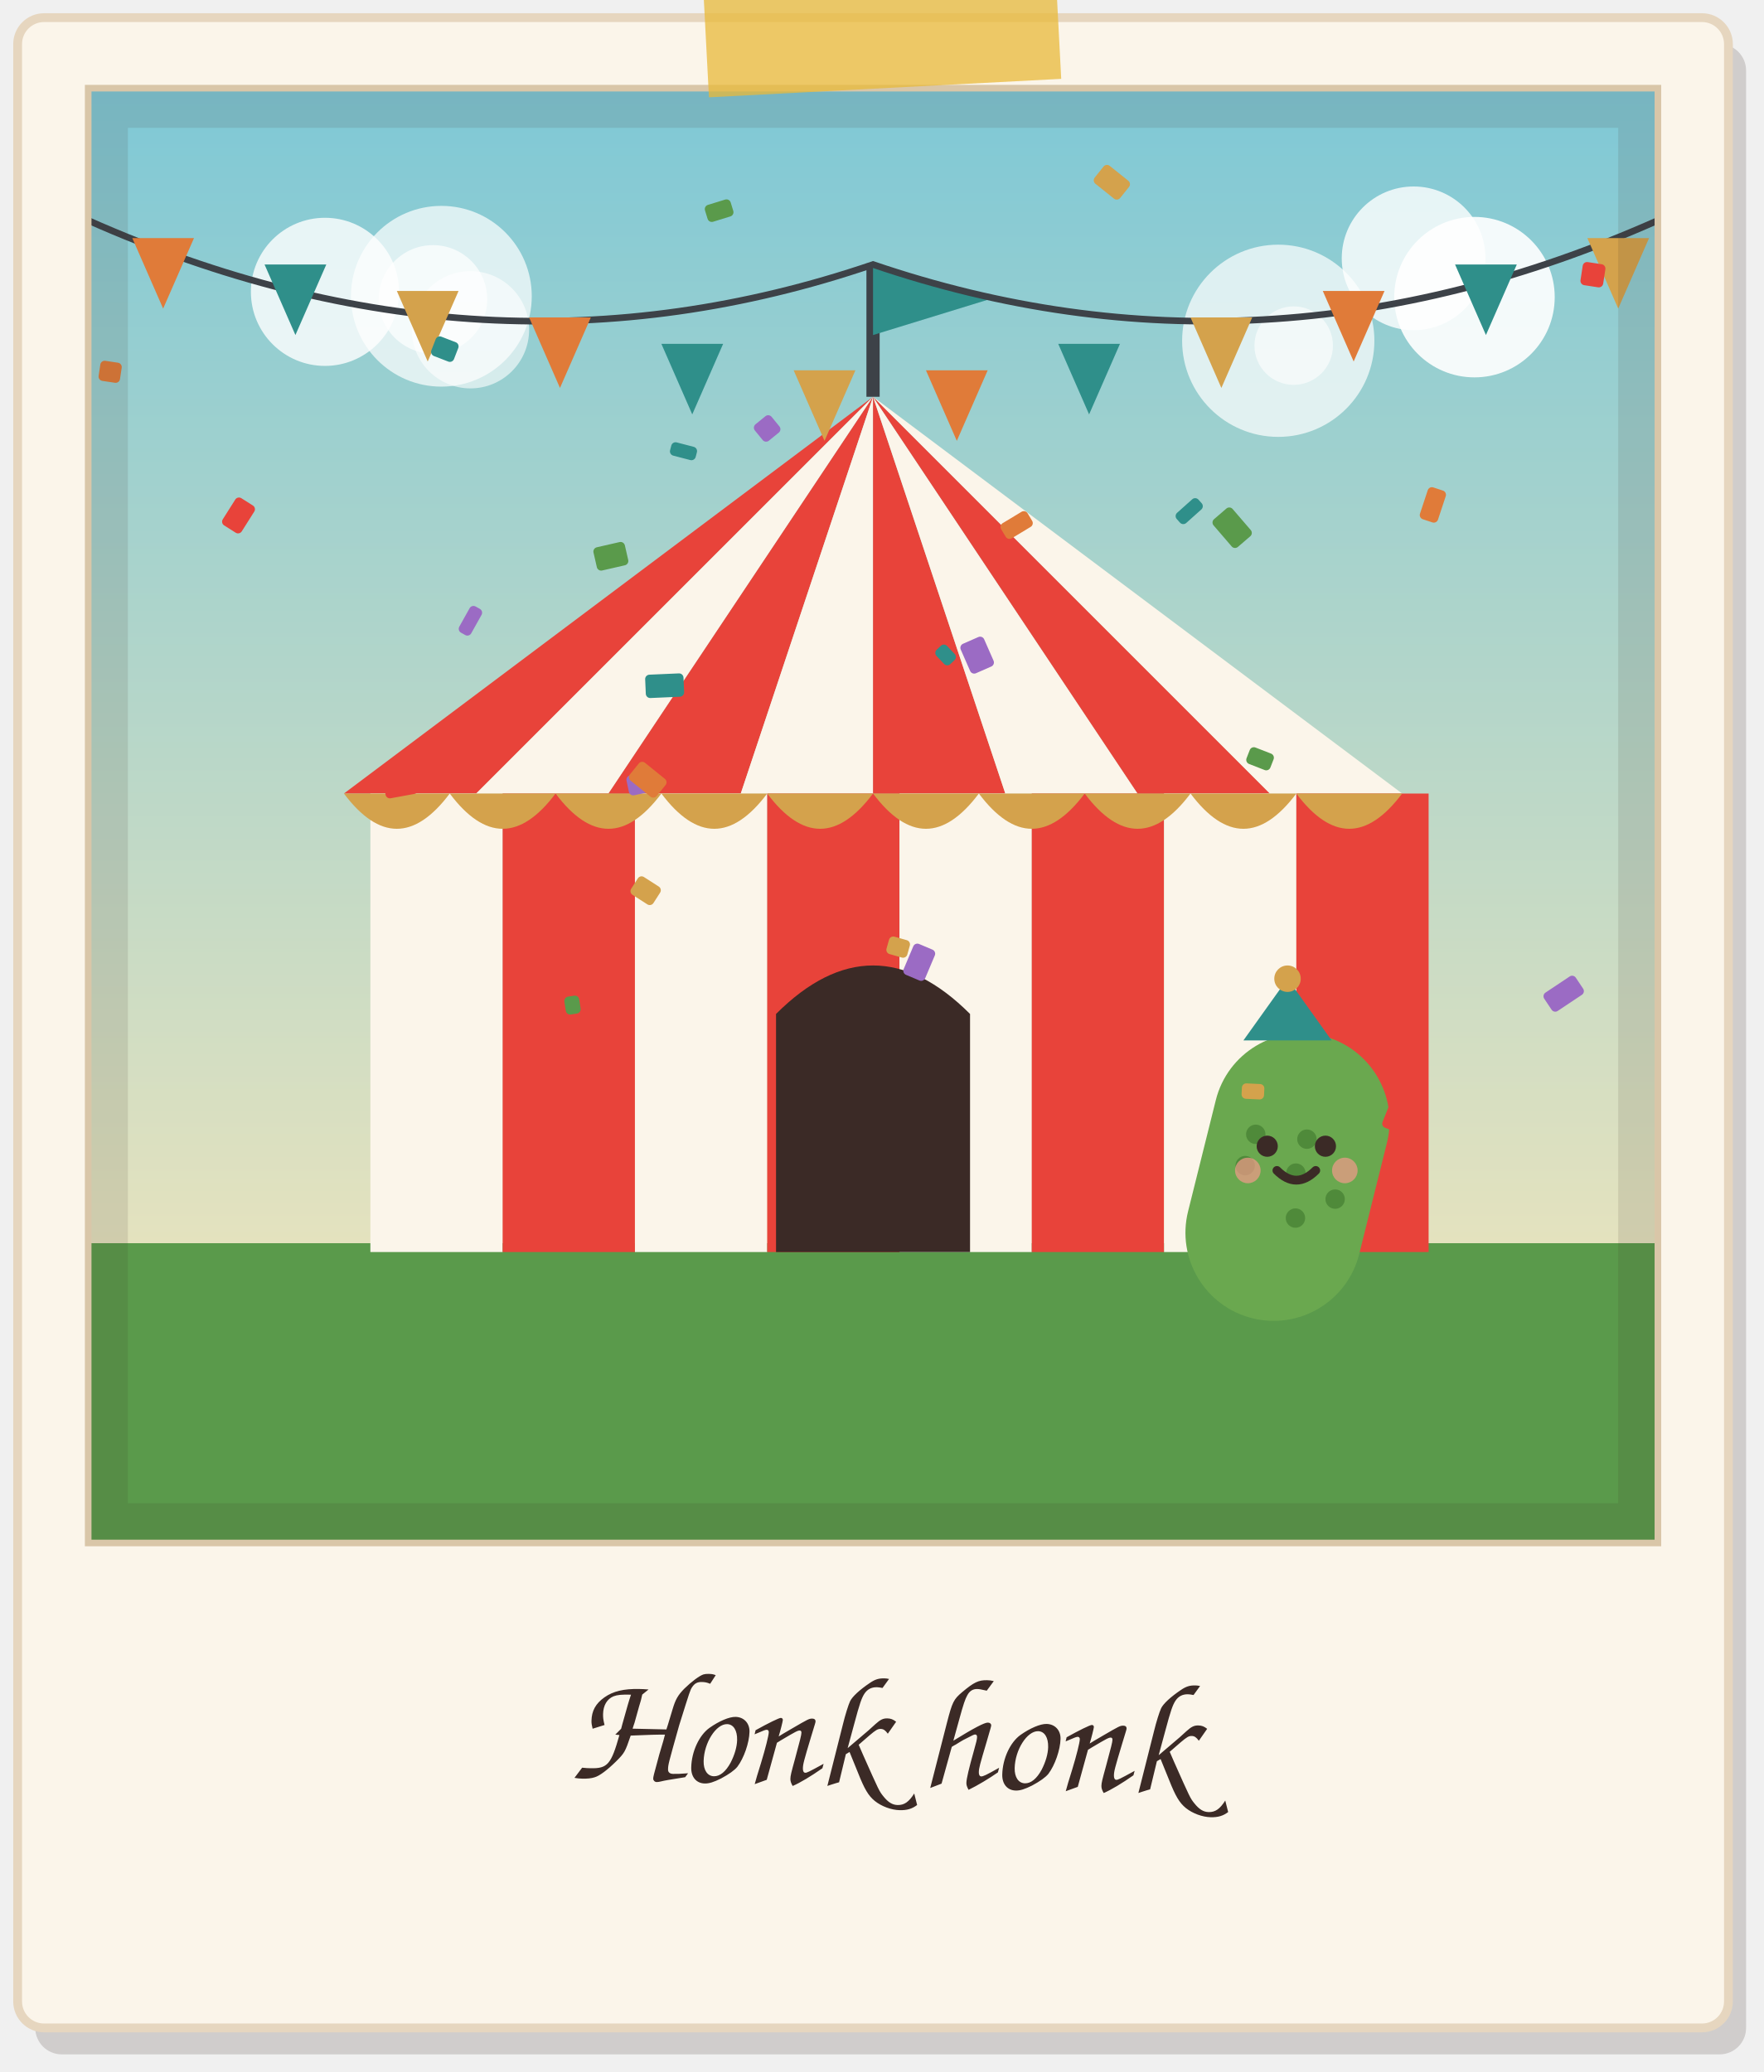
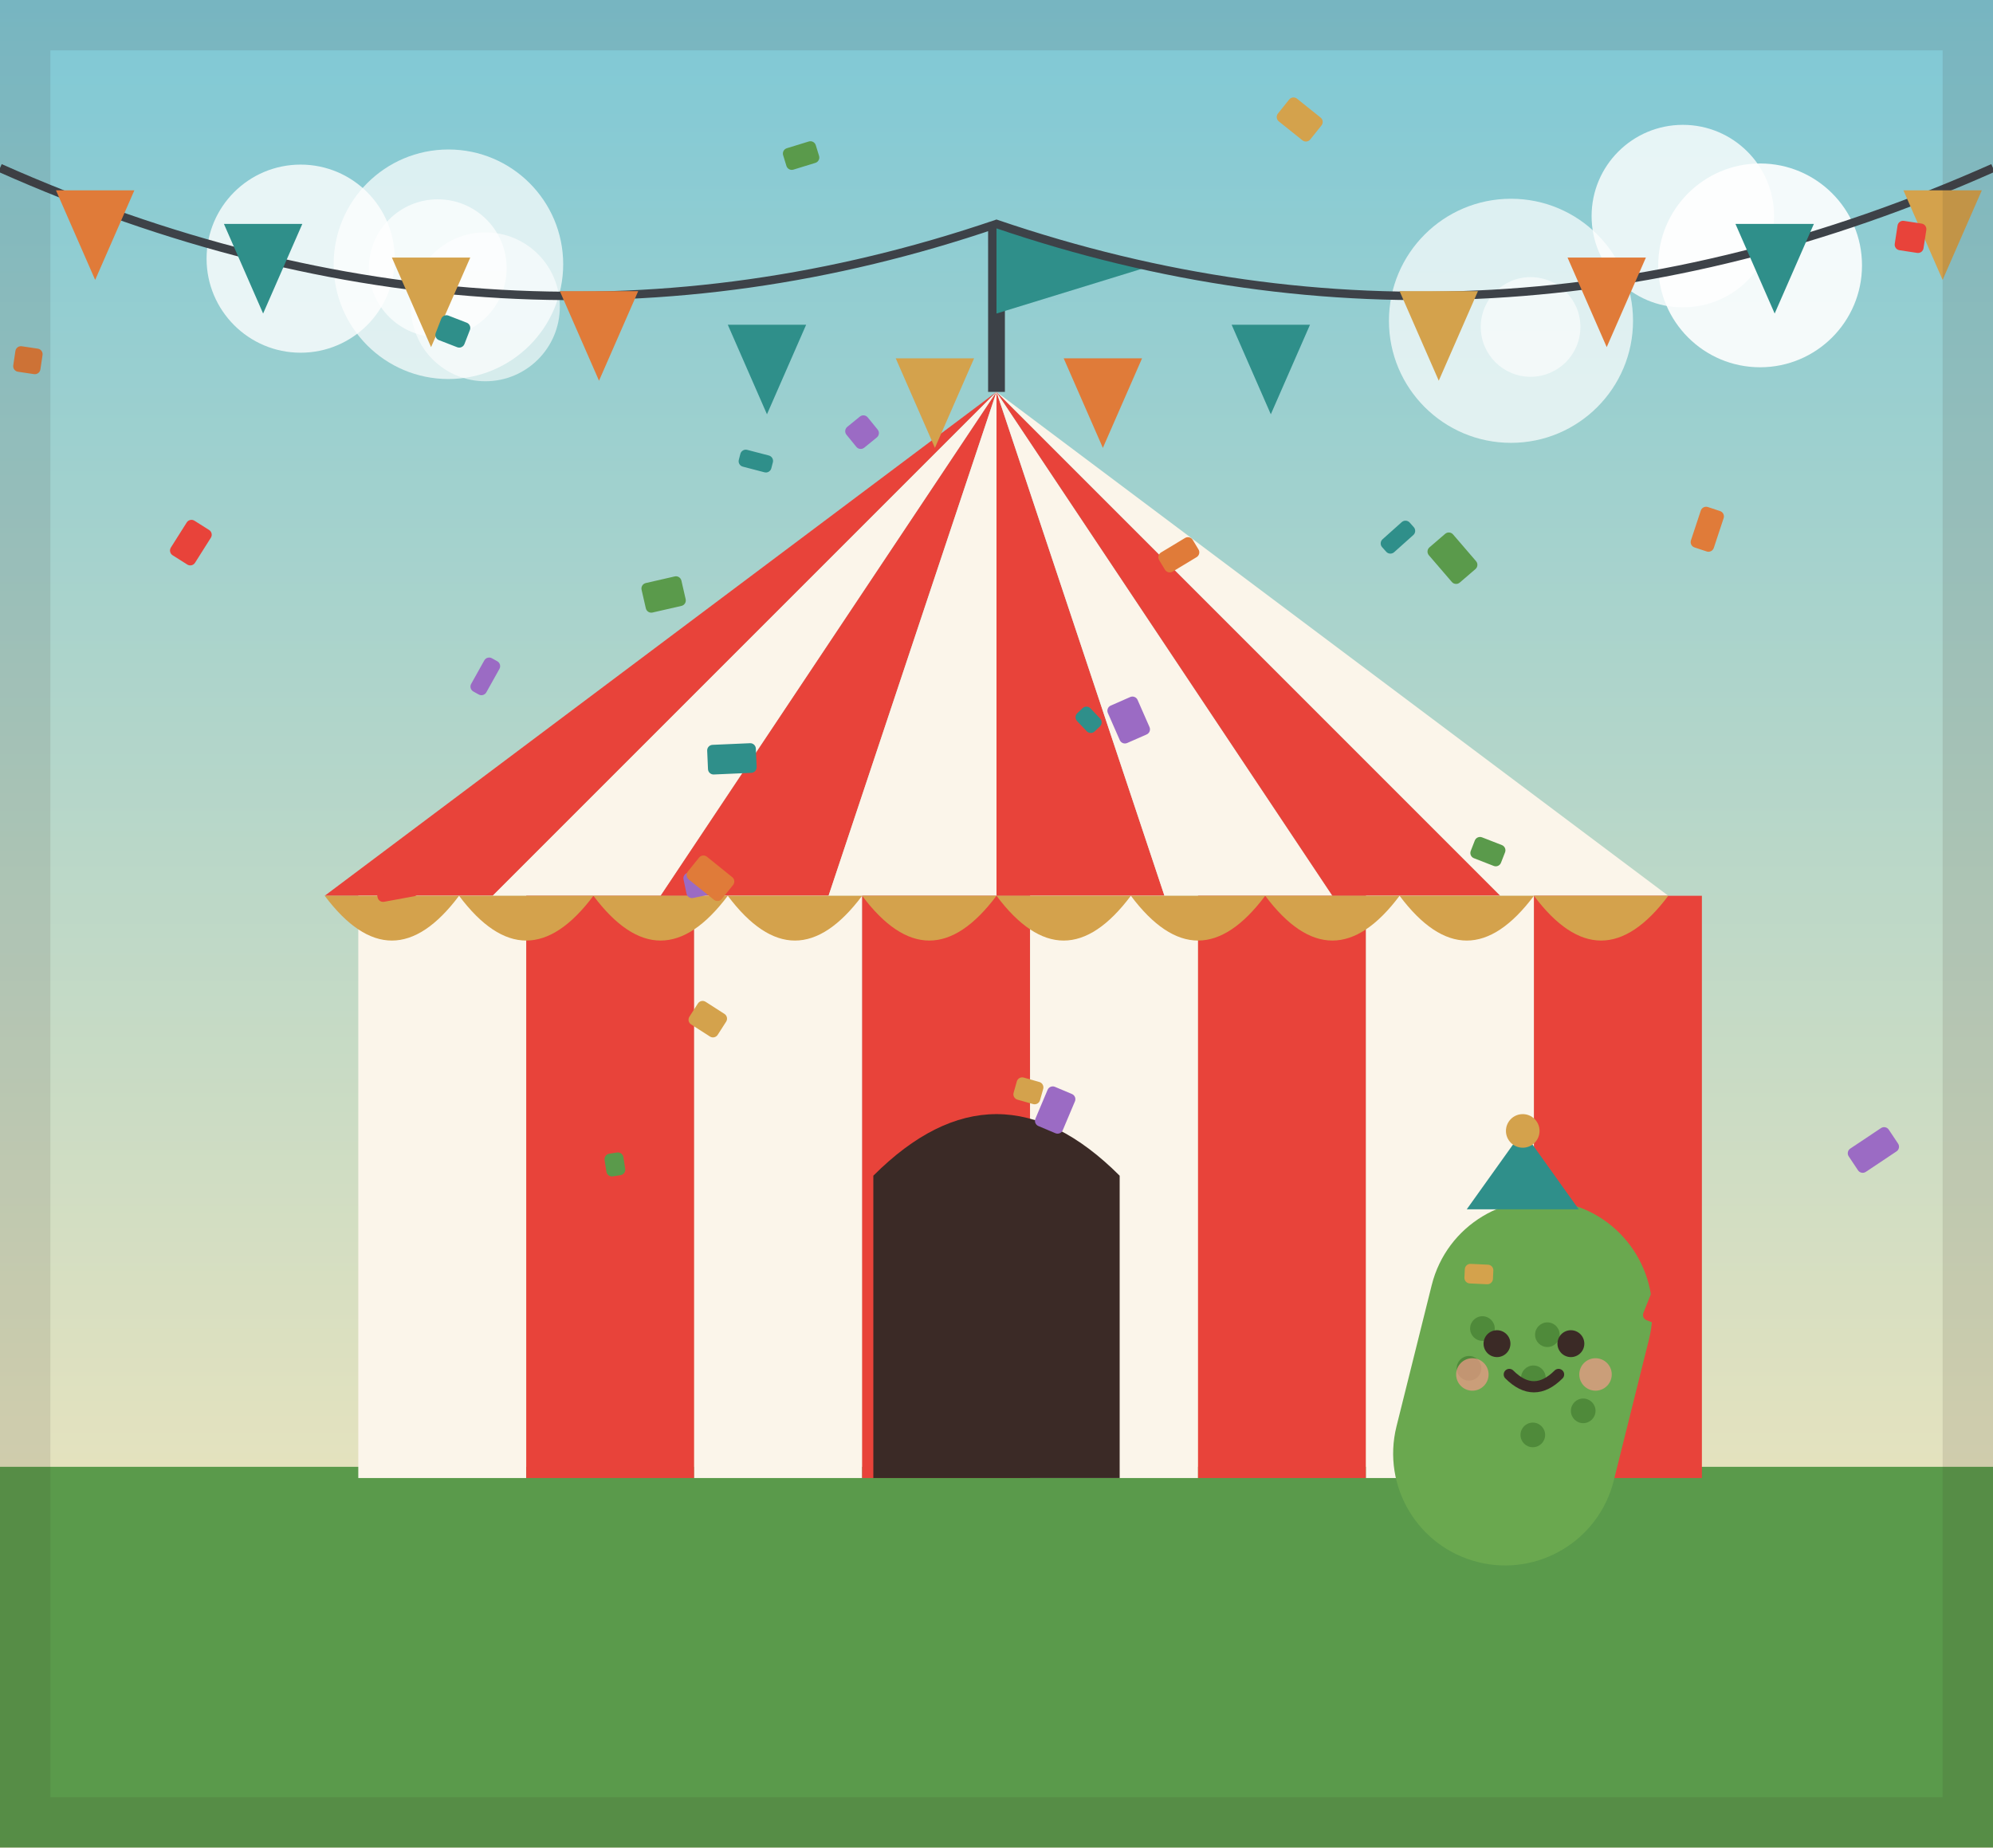
- <svg xmlns="http://www.w3.org/2000/svg" viewBox="0 0 400 470" width="400" height="470">
-   <rect x="8" y="10" width="388" height="456" rx="6" fill="#3b2a26" opacity="0.18" />
-   <rect x="4" y="4" width="388" height="456" rx="6" fill="#fbf5ea" stroke="#e6d6bf" stroke-width="2" />
+ <svg xmlns="http://www.w3.org/2000/svg" viewBox="0 0 356 330" width="356" height="330">
  <clipPath id="pic">
-     <rect x="20" y="20" width="356" height="330" rx="2" />
+     <rect width="356" height="330" />
  </clipPath>
  <g clip-path="url(#pic)">
-     <g transform="translate(20 20)">
-       <defs>
-         <linearGradient id="sk" x1="0" y1="0" x2="0" y2="1">
-           <stop offset="0" stop-color="#7ec8d6" />
-           <stop offset="1" stop-color="#ffe9b8" />
-         </linearGradient>
-       </defs>
-       <rect width="356" height="330" fill="url(#sk)" />
-       <circle cx="78.2" cy="47.9" r="12.3" fill="#ffffff" opacity="0.7" />
-       <circle cx="86.7" cy="54.8" r="13.3" fill="#ffffff" opacity="0.6" />
-       <circle cx="53.7" cy="46.2" r="16.8" fill="#ffffff" opacity="0.8" />
-       <circle cx="80.1" cy="47.2" r="20.5" fill="#ffffff" opacity="0.7" />
-       <circle cx="269.9" cy="57.3" r="21.8" fill="#ffffff" opacity="0.7" />
-       <circle cx="300.6" cy="38.6" r="16.3" fill="#ffffff" opacity="0.8" />
-       <circle cx="273.4" cy="58.4" r="8.9" fill="#ffffff" opacity="0.6" />
-       <circle cx="314.4" cy="47.4" r="18.2" fill="#ffffff" opacity="0.9" />
-       <rect y="262" width="356" height="68" fill="#5a9a4b" />
-       <path d="M178 70L58 160L88 160Z" fill="#e8433a" />
-       <rect x="64" y="160" width="30" height="104" fill="#fbf5ea" />
-       <path d="M178 70L88 160L118 160Z" fill="#fbf5ea" />
-       <rect x="94" y="160" width="30" height="104" fill="#e8433a" />
-       <path d="M178 70L118 160L148 160Z" fill="#e8433a" />
-       <rect x="124" y="160" width="30" height="104" fill="#fbf5ea" />
-       <path d="M178 70L148 160L178 160Z" fill="#fbf5ea" />
-       <rect x="154" y="160" width="30" height="104" fill="#e8433a" />
-       <path d="M178 70L178 160L208 160Z" fill="#e8433a" />
-       <rect x="184" y="160" width="30" height="104" fill="#fbf5ea" />
-       <path d="M178 70L208 160L238 160Z" fill="#fbf5ea" />
-       <rect x="214" y="160" width="30" height="104" fill="#e8433a" />
-       <path d="M178 70L238 160L268 160Z" fill="#e8433a" />
-       <rect x="244" y="160" width="30" height="104" fill="#fbf5ea" />
-       <path d="M178 70L268 160L298 160Z" fill="#fbf5ea" />
-       <rect x="274" y="160" width="30" height="104" fill="#e8433a" />
-       <path d="M58 160q12 16 24 0Z" fill="#d4a24c" />
-       <path d="M82 160q12 16 24 0Z" fill="#d4a24c" />
-       <path d="M106 160q12 16 24 0Z" fill="#d4a24c" />
-       <path d="M130 160q12 16 24 0Z" fill="#d4a24c" />
-       <path d="M154 160q12 16 24 0Z" fill="#d4a24c" />
-       <path d="M178 160q12 16 24 0Z" fill="#d4a24c" />
-       <path d="M202 160q12 16 24 0Z" fill="#d4a24c" />
-       <path d="M226 160q12 16 24 0Z" fill="#d4a24c" />
-       <path d="M250 160q12 16 24 0Z" fill="#d4a24c" />
-       <path d="M274 160q12 16 24 0Z" fill="#d4a24c" />
-       <path d="M178 70L178 40" stroke="#3d4248" stroke-width="3" />
-       <path d="M178 40L204 48L178 56Z" fill="#2f8f8a" />
-       <path d="M156 264L156 210Q178 188 200 210L200 264Z" fill="#3b2a26" />
-       <path d="M0 30Q90 70 178 40Q266 70 356 30" stroke="#3d4248" stroke-width="1.5" fill="none" />
-       <path d="M10 34L24 34L17 50Z" fill="#e07b39" />
-       <path d="M40 40L54 40L47 56Z" fill="#2f8f8a" />
-       <path d="M70 46L84 46L77 62Z" fill="#d4a24c" />
-       <path d="M100 52L114 52L107 68Z" fill="#e07b39" />
-       <path d="M130 58L144 58L137 74Z" fill="#2f8f8a" />
-       <path d="M160 64L174 64L167 80Z" fill="#d4a24c" />
-       <path d="M190 64L204 64L197 80Z" fill="#e07b39" />
-       <path d="M220 58L234 58L227 74Z" fill="#2f8f8a" />
-       <path d="M250 52L264 52L257 68Z" fill="#d4a24c" />
-       <path d="M280 46L294 46L287 62Z" fill="#e07b39" />
-       <path d="M310 40L324 40L317 56Z" fill="#2f8f8a" />
-       <path d="M340 34L354 34L347 50Z" fill="#d4a24c" />
-       <rect x="252" y="214" width="40" height="66" rx="20" fill="#6aa84f" transform="rotate(14 272 247)" />
-       <circle cx="276.4" cy="238.4" r="2.2" fill="#4f8a3a" />
-       <circle cx="282.8" cy="252" r="2.2" fill="#4f8a3a" />
-       <circle cx="273.8" cy="256.3" r="2.2" fill="#4f8a3a" />
-       <circle cx="264.8" cy="237.3" r="2.2" fill="#4f8a3a" />
-       <circle cx="262.4" cy="244.4" r="2.2" fill="#4f8a3a" />
-       <circle cx="273.9" cy="246.1" r="2.2" fill="#4f8a3a" />
-       <circle cx="267.4" cy="240" r="2.4" fill="#3b2a26" />
-       <circle cx="280.6" cy="240" r="2.4" fill="#3b2a26" />
-       <circle cx="263" cy="245.5" r="2.9" fill="#f29a8a" opacity="0.7" />
-       <circle cx="285" cy="245.5" r="2.9" fill="#f29a8a" opacity="0.7" />
-       <path d="M269.6 245.5Q274 249.9 278.4 245.5" stroke="#3b2a26" stroke-width="2" fill="none" stroke-linecap="round" />
-       <path d="M262 216l10 -14l10 14Z" fill="#2f8f8a" />
-       <circle cx="272" cy="202" r="3" fill="#d4a24c" />
-       <rect x="122.7" y="108" width="7.3" height="5.4" rx="1" fill="#5a9a4b" transform="rotate(167.1 122.7 108)" />
-       <rect x="261.7" y="225.7" width="5.1" height="3.5" rx="1" fill="#d4a24c" transform="rotate(2.7 261.7 225.7)" />
-       <rect x="192.4" y="195.8" width="7.6" height="5.3" rx="1" fill="#9b6bc4" transform="rotate(112.9 192.4 195.8)" />
-       <rect x="214.6" y="99" width="7" height="4" rx="1" fill="#e07b39" transform="rotate(148.9 214.6 99)" />
-       <rect x="157.4" y="77.5" width="4.9" height="4.8" rx="1" fill="#9b6bc4" transform="rotate(140.8 157.4 77.5)" />
-       <rect x="258.9" y="94.7" width="8.3" height="5.7" rx="1" fill="#5a9a4b" transform="rotate(49.3 258.9 94.7)" />
-       <rect x="2.9" y="61.7" width="4.9" height="4.6" rx="1" fill="#e07b39" transform="rotate(8.5 2.9 61.7)" />
-       <rect x="129" y="159.3" width="6.3" height="4.6" rx="1" fill="#9b6bc4" transform="rotate(168.1 129 159.3)" />
-       <rect x="75" y="159.9" width="7.5" height="4.9" rx="1" fill="#e8433a" transform="rotate(169.6 75 159.9)" />
-       <rect x="300.7" y="230.9" width="7" height="5.3" rx="1" fill="#e8433a" transform="rotate(111.8 300.7 230.9)" />
-       <rect x="181.9" y="192.2" width="4.9" height="4.1" rx="1" fill="#d4a24c" transform="rotate(15.8 181.9 192.2)" />
-       <rect x="339.6" y="205.1" width="8.6" height="5" rx="1" fill="#9b6bc4" transform="rotate(146.3 339.6 205.1)" />
-       <rect x="230.9" y="17" width="7.4" height="5.2" rx="1" fill="#d4a24c" transform="rotate(38.7 230.9 17)" />
-       <rect x="135.2" y="138" width="8.7" height="5.3" rx="1" fill="#2f8f8a" transform="rotate(177.5 135.2 138)" />
-       <rect x="132.5" y="80.1" width="6" height="3.1" rx="1" fill="#2f8f8a" transform="rotate(14.6 132.5 80.1)" />
-       <rect x="308.2" y="91.6" width="7.6" height="4.3" rx="1" fill="#e07b39" transform="rotate(108.3 308.2 91.6)" />
-       <rect x="89.7" y="118.6" width="6.8" height="3.1" rx="1" fill="#9b6bc4" transform="rotate(119.2 89.7 118.6)" />
-       <rect x="339.1" y="39.3" width="5.2" height="5.3" rx="1" fill="#e8433a" transform="rotate(8.7 339.1 39.3)" />
-       <rect x="111.2" y="205.7" width="4.1" height="3.4" rx="1" fill="#5a9a4b" transform="rotate(81.1 111.2 205.7)" />
-       <rect x="194.1" y="125.8" width="4.5" height="3.3" rx="1" fill="#2f8f8a" transform="rotate(46.5 194.1 125.8)" />
-       <rect x="232.6" y="187.6" width="4.8" height="4.8" rx="1" fill="#e8433a" transform="rotate(141.1 232.6 187.6)" />
-       <rect x="243.3" y="177.4" width="8.6" height="4.8" rx="1" fill="#e8433a" transform="rotate(137.4 243.3 177.4)" />
-       <rect x="84.3" y="58" width="4.7" height="5.5" rx="1" fill="#2f8f8a" transform="rotate(111.2 84.3 58)" />
-       <rect x="125.5" y="152.4" width="7.8" height="5.2" rx="1" fill="#e07b39" transform="rotate(38.9 125.5 152.4)" />
-       <rect x="125.2" y="178.4" width="6" height="4.8" rx="1" fill="#d4a24c" transform="rotate(32.7 125.2 178.4)" />
-       <rect x="38.2" y="95.2" width="7.3" height="5.1" rx="1" fill="#e8433a" transform="rotate(122.3 38.2 95.2)" />
-       <rect x="202.8" y="124.1" width="7.3" height="5.8" rx="1" fill="#9b6bc4" transform="rotate(66.3 202.8 124.1)" />
-       <rect x="253.2" y="94.9" width="6.6" height="3.1" rx="1" fill="#2f8f8a" transform="rotate(138.2 253.2 94.9)" />
-       <rect x="263.8" y="149.2" width="5.8" height="4" rx="1" fill="#5a9a4b" transform="rotate(21.3 263.8 149.2)" />
-       <rect x="146.6" y="28.8" width="6.1" height="4" rx="1" fill="#5a9a4b" transform="rotate(162.9 146.6 28.8)" />
-       <rect width="356" height="330" fill="none" stroke="#3b2a26" stroke-opacity="0.12" stroke-width="18" />
-     </g>
+     <defs>
+       <linearGradient id="sk" x1="0" y1="0" x2="0" y2="1">
+         <stop offset="0" stop-color="#7ec8d6" />
+         <stop offset="1" stop-color="#ffe9b8" />
+       </linearGradient>
+     </defs>
+     <rect width="356" height="330" fill="url(#sk)" />
+     <circle cx="78.2" cy="47.9" r="12.3" fill="#ffffff" opacity="0.7" />
+     <circle cx="86.7" cy="54.8" r="13.3" fill="#ffffff" opacity="0.6" />
+     <circle cx="53.7" cy="46.2" r="16.8" fill="#ffffff" opacity="0.8" />
+     <circle cx="80.1" cy="47.2" r="20.5" fill="#ffffff" opacity="0.7" />
+     <circle cx="269.9" cy="57.3" r="21.8" fill="#ffffff" opacity="0.7" />
+     <circle cx="300.6" cy="38.6" r="16.3" fill="#ffffff" opacity="0.8" />
+     <circle cx="273.4" cy="58.4" r="8.9" fill="#ffffff" opacity="0.6" />
+     <circle cx="314.4" cy="47.4" r="18.2" fill="#ffffff" opacity="0.9" />
+     <rect y="262" width="356" height="68" fill="#5a9a4b" />
+     <path d="M178 70L58 160L88 160Z" fill="#e8433a" />
+     <rect x="64" y="160" width="30" height="104" fill="#fbf5ea" />
+     <path d="M178 70L88 160L118 160Z" fill="#fbf5ea" />
+     <rect x="94" y="160" width="30" height="104" fill="#e8433a" />
+     <path d="M178 70L118 160L148 160Z" fill="#e8433a" />
+     <rect x="124" y="160" width="30" height="104" fill="#fbf5ea" />
+     <path d="M178 70L148 160L178 160Z" fill="#fbf5ea" />
+     <rect x="154" y="160" width="30" height="104" fill="#e8433a" />
+     <path d="M178 70L178 160L208 160Z" fill="#e8433a" />
+     <rect x="184" y="160" width="30" height="104" fill="#fbf5ea" />
+     <path d="M178 70L208 160L238 160Z" fill="#fbf5ea" />
+     <rect x="214" y="160" width="30" height="104" fill="#e8433a" />
+     <path d="M178 70L238 160L268 160Z" fill="#e8433a" />
+     <rect x="244" y="160" width="30" height="104" fill="#fbf5ea" />
+     <path d="M178 70L268 160L298 160Z" fill="#fbf5ea" />
+     <rect x="274" y="160" width="30" height="104" fill="#e8433a" />
+     <path d="M58 160q12 16 24 0Z" fill="#d4a24c" />
+     <path d="M82 160q12 16 24 0Z" fill="#d4a24c" />
+     <path d="M106 160q12 16 24 0Z" fill="#d4a24c" />
+     <path d="M130 160q12 16 24 0Z" fill="#d4a24c" />
+     <path d="M154 160q12 16 24 0Z" fill="#d4a24c" />
+     <path d="M178 160q12 16 24 0Z" fill="#d4a24c" />
+     <path d="M202 160q12 16 24 0Z" fill="#d4a24c" />
+     <path d="M226 160q12 16 24 0Z" fill="#d4a24c" />
+     <path d="M250 160q12 16 24 0Z" fill="#d4a24c" />
+     <path d="M274 160q12 16 24 0Z" fill="#d4a24c" />
+     <path d="M178 70L178 40" stroke="#3d4248" stroke-width="3" />
+     <path d="M178 40L204 48L178 56Z" fill="#2f8f8a" />
+     <path d="M156 264L156 210Q178 188 200 210L200 264Z" fill="#3b2a26" />
+     <path d="M0 30Q90 70 178 40Q266 70 356 30" stroke="#3d4248" stroke-width="1.5" fill="none" />
+     <path d="M10 34L24 34L17 50Z" fill="#e07b39" />
+     <path d="M40 40L54 40L47 56Z" fill="#2f8f8a" />
+     <path d="M70 46L84 46L77 62Z" fill="#d4a24c" />
+     <path d="M100 52L114 52L107 68Z" fill="#e07b39" />
+     <path d="M130 58L144 58L137 74Z" fill="#2f8f8a" />
+     <path d="M160 64L174 64L167 80Z" fill="#d4a24c" />
+     <path d="M190 64L204 64L197 80Z" fill="#e07b39" />
+     <path d="M220 58L234 58L227 74Z" fill="#2f8f8a" />
+     <path d="M250 52L264 52L257 68Z" fill="#d4a24c" />
+     <path d="M280 46L294 46L287 62Z" fill="#e07b39" />
+     <path d="M310 40L324 40L317 56Z" fill="#2f8f8a" />
+     <path d="M340 34L354 34L347 50Z" fill="#d4a24c" />
+     <rect x="252" y="214" width="40" height="66" rx="20" fill="#6aa84f" transform="rotate(14 272 247)" />
+     <circle cx="276.4" cy="238.4" r="2.2" fill="#4f8a3a" />
+     <circle cx="282.8" cy="252" r="2.2" fill="#4f8a3a" />
+     <circle cx="273.8" cy="256.3" r="2.2" fill="#4f8a3a" />
+     <circle cx="264.8" cy="237.3" r="2.2" fill="#4f8a3a" />
+     <circle cx="262.4" cy="244.4" r="2.2" fill="#4f8a3a" />
+     <circle cx="273.9" cy="246.1" r="2.2" fill="#4f8a3a" />
+     <circle cx="267.4" cy="240" r="2.4" fill="#3b2a26" />
+     <circle cx="280.6" cy="240" r="2.4" fill="#3b2a26" />
+     <circle cx="263" cy="245.5" r="2.9" fill="#f29a8a" opacity="0.7" />
+     <circle cx="285" cy="245.5" r="2.9" fill="#f29a8a" opacity="0.7" />
+     <path d="M269.6 245.5Q274 249.9 278.4 245.5" stroke="#3b2a26" stroke-width="2" fill="none" stroke-linecap="round" />
+     <path d="M262 216l10 -14l10 14Z" fill="#2f8f8a" />
+     <circle cx="272" cy="202" r="3" fill="#d4a24c" />
+     <rect x="122.7" y="108" width="7.3" height="5.4" rx="1" fill="#5a9a4b" transform="rotate(167.1 122.7 108)" />
+     <rect x="261.7" y="225.7" width="5.1" height="3.5" rx="1" fill="#d4a24c" transform="rotate(2.7 261.7 225.7)" />
+     <rect x="192.4" y="195.8" width="7.6" height="5.3" rx="1" fill="#9b6bc4" transform="rotate(112.9 192.4 195.8)" />
+     <rect x="214.6" y="99" width="7" height="4" rx="1" fill="#e07b39" transform="rotate(148.9 214.6 99)" />
+     <rect x="157.4" y="77.5" width="4.9" height="4.8" rx="1" fill="#9b6bc4" transform="rotate(140.8 157.4 77.5)" />
+     <rect x="258.9" y="94.7" width="8.3" height="5.7" rx="1" fill="#5a9a4b" transform="rotate(49.3 258.9 94.7)" />
+     <rect x="2.9" y="61.7" width="4.9" height="4.6" rx="1" fill="#e07b39" transform="rotate(8.5 2.9 61.7)" />
+     <rect x="129" y="159.3" width="6.3" height="4.6" rx="1" fill="#9b6bc4" transform="rotate(168.1 129 159.3)" />
+     <rect x="75" y="159.9" width="7.5" height="4.9" rx="1" fill="#e8433a" transform="rotate(169.6 75 159.9)" />
+     <rect x="300.7" y="230.9" width="7" height="5.3" rx="1" fill="#e8433a" transform="rotate(111.8 300.7 230.9)" />
+     <rect x="181.9" y="192.2" width="4.9" height="4.1" rx="1" fill="#d4a24c" transform="rotate(15.8 181.9 192.2)" />
+     <rect x="339.6" y="205.1" width="8.6" height="5" rx="1" fill="#9b6bc4" transform="rotate(146.3 339.6 205.1)" />
+     <rect x="230.9" y="17" width="7.4" height="5.2" rx="1" fill="#d4a24c" transform="rotate(38.7 230.9 17)" />
+     <rect x="135.2" y="138" width="8.7" height="5.3" rx="1" fill="#2f8f8a" transform="rotate(177.5 135.2 138)" />
+     <rect x="132.5" y="80.1" width="6" height="3.1" rx="1" fill="#2f8f8a" transform="rotate(14.6 132.5 80.1)" />
+     <rect x="308.2" y="91.6" width="7.6" height="4.3" rx="1" fill="#e07b39" transform="rotate(108.3 308.2 91.6)" />
+     <rect x="89.7" y="118.6" width="6.8" height="3.1" rx="1" fill="#9b6bc4" transform="rotate(119.2 89.7 118.6)" />
+     <rect x="339.1" y="39.3" width="5.2" height="5.3" rx="1" fill="#e8433a" transform="rotate(8.7 339.1 39.3)" />
+     <rect x="111.2" y="205.7" width="4.1" height="3.4" rx="1" fill="#5a9a4b" transform="rotate(81.1 111.2 205.7)" />
+     <rect x="194.1" y="125.8" width="4.5" height="3.3" rx="1" fill="#2f8f8a" transform="rotate(46.5 194.1 125.8)" />
+     <rect x="232.6" y="187.6" width="4.8" height="4.8" rx="1" fill="#e8433a" transform="rotate(141.1 232.6 187.6)" />
+     <rect x="243.3" y="177.4" width="8.6" height="4.8" rx="1" fill="#e8433a" transform="rotate(137.4 243.3 177.4)" />
+     <rect x="84.3" y="58" width="4.7" height="5.5" rx="1" fill="#2f8f8a" transform="rotate(111.2 84.3 58)" />
+     <rect x="125.5" y="152.4" width="7.8" height="5.2" rx="1" fill="#e07b39" transform="rotate(38.9 125.5 152.4)" />
+     <rect x="125.2" y="178.4" width="6" height="4.8" rx="1" fill="#d4a24c" transform="rotate(32.7 125.2 178.4)" />
+     <rect x="38.2" y="95.2" width="7.3" height="5.1" rx="1" fill="#e8433a" transform="rotate(122.3 38.2 95.2)" />
+     <rect x="202.8" y="124.1" width="7.3" height="5.8" rx="1" fill="#9b6bc4" transform="rotate(66.3 202.8 124.1)" />
+     <rect x="253.2" y="94.9" width="6.6" height="3.1" rx="1" fill="#2f8f8a" transform="rotate(138.2 253.2 94.9)" />
+     <rect x="263.8" y="149.2" width="5.8" height="4" rx="1" fill="#5a9a4b" transform="rotate(21.3 263.8 149.2)" />
+     <rect x="146.6" y="28.8" width="6.1" height="4" rx="1" fill="#5a9a4b" transform="rotate(162.9 146.6 28.8)" />
+     <rect width="356" height="330" fill="none" stroke="#3b2a26" stroke-opacity="0.12" stroke-width="18" />
  </g>
-   <rect x="20" y="20" width="356" height="330" fill="none" stroke="#d9c6a8" stroke-width="1.5" />
-   <text x="200" y="405" text-anchor="middle" font-family="'Caveat', 'Comic Sans MS', cursive" font-size="36" fill="#3b2a26" transform="rotate(1.3 200 405)">Honk honk</text>
-   <rect x="160" y="-8" width="80" height="28" fill="#e8b93a" opacity="0.75" transform="rotate(-3 200 6)" />
</svg>
